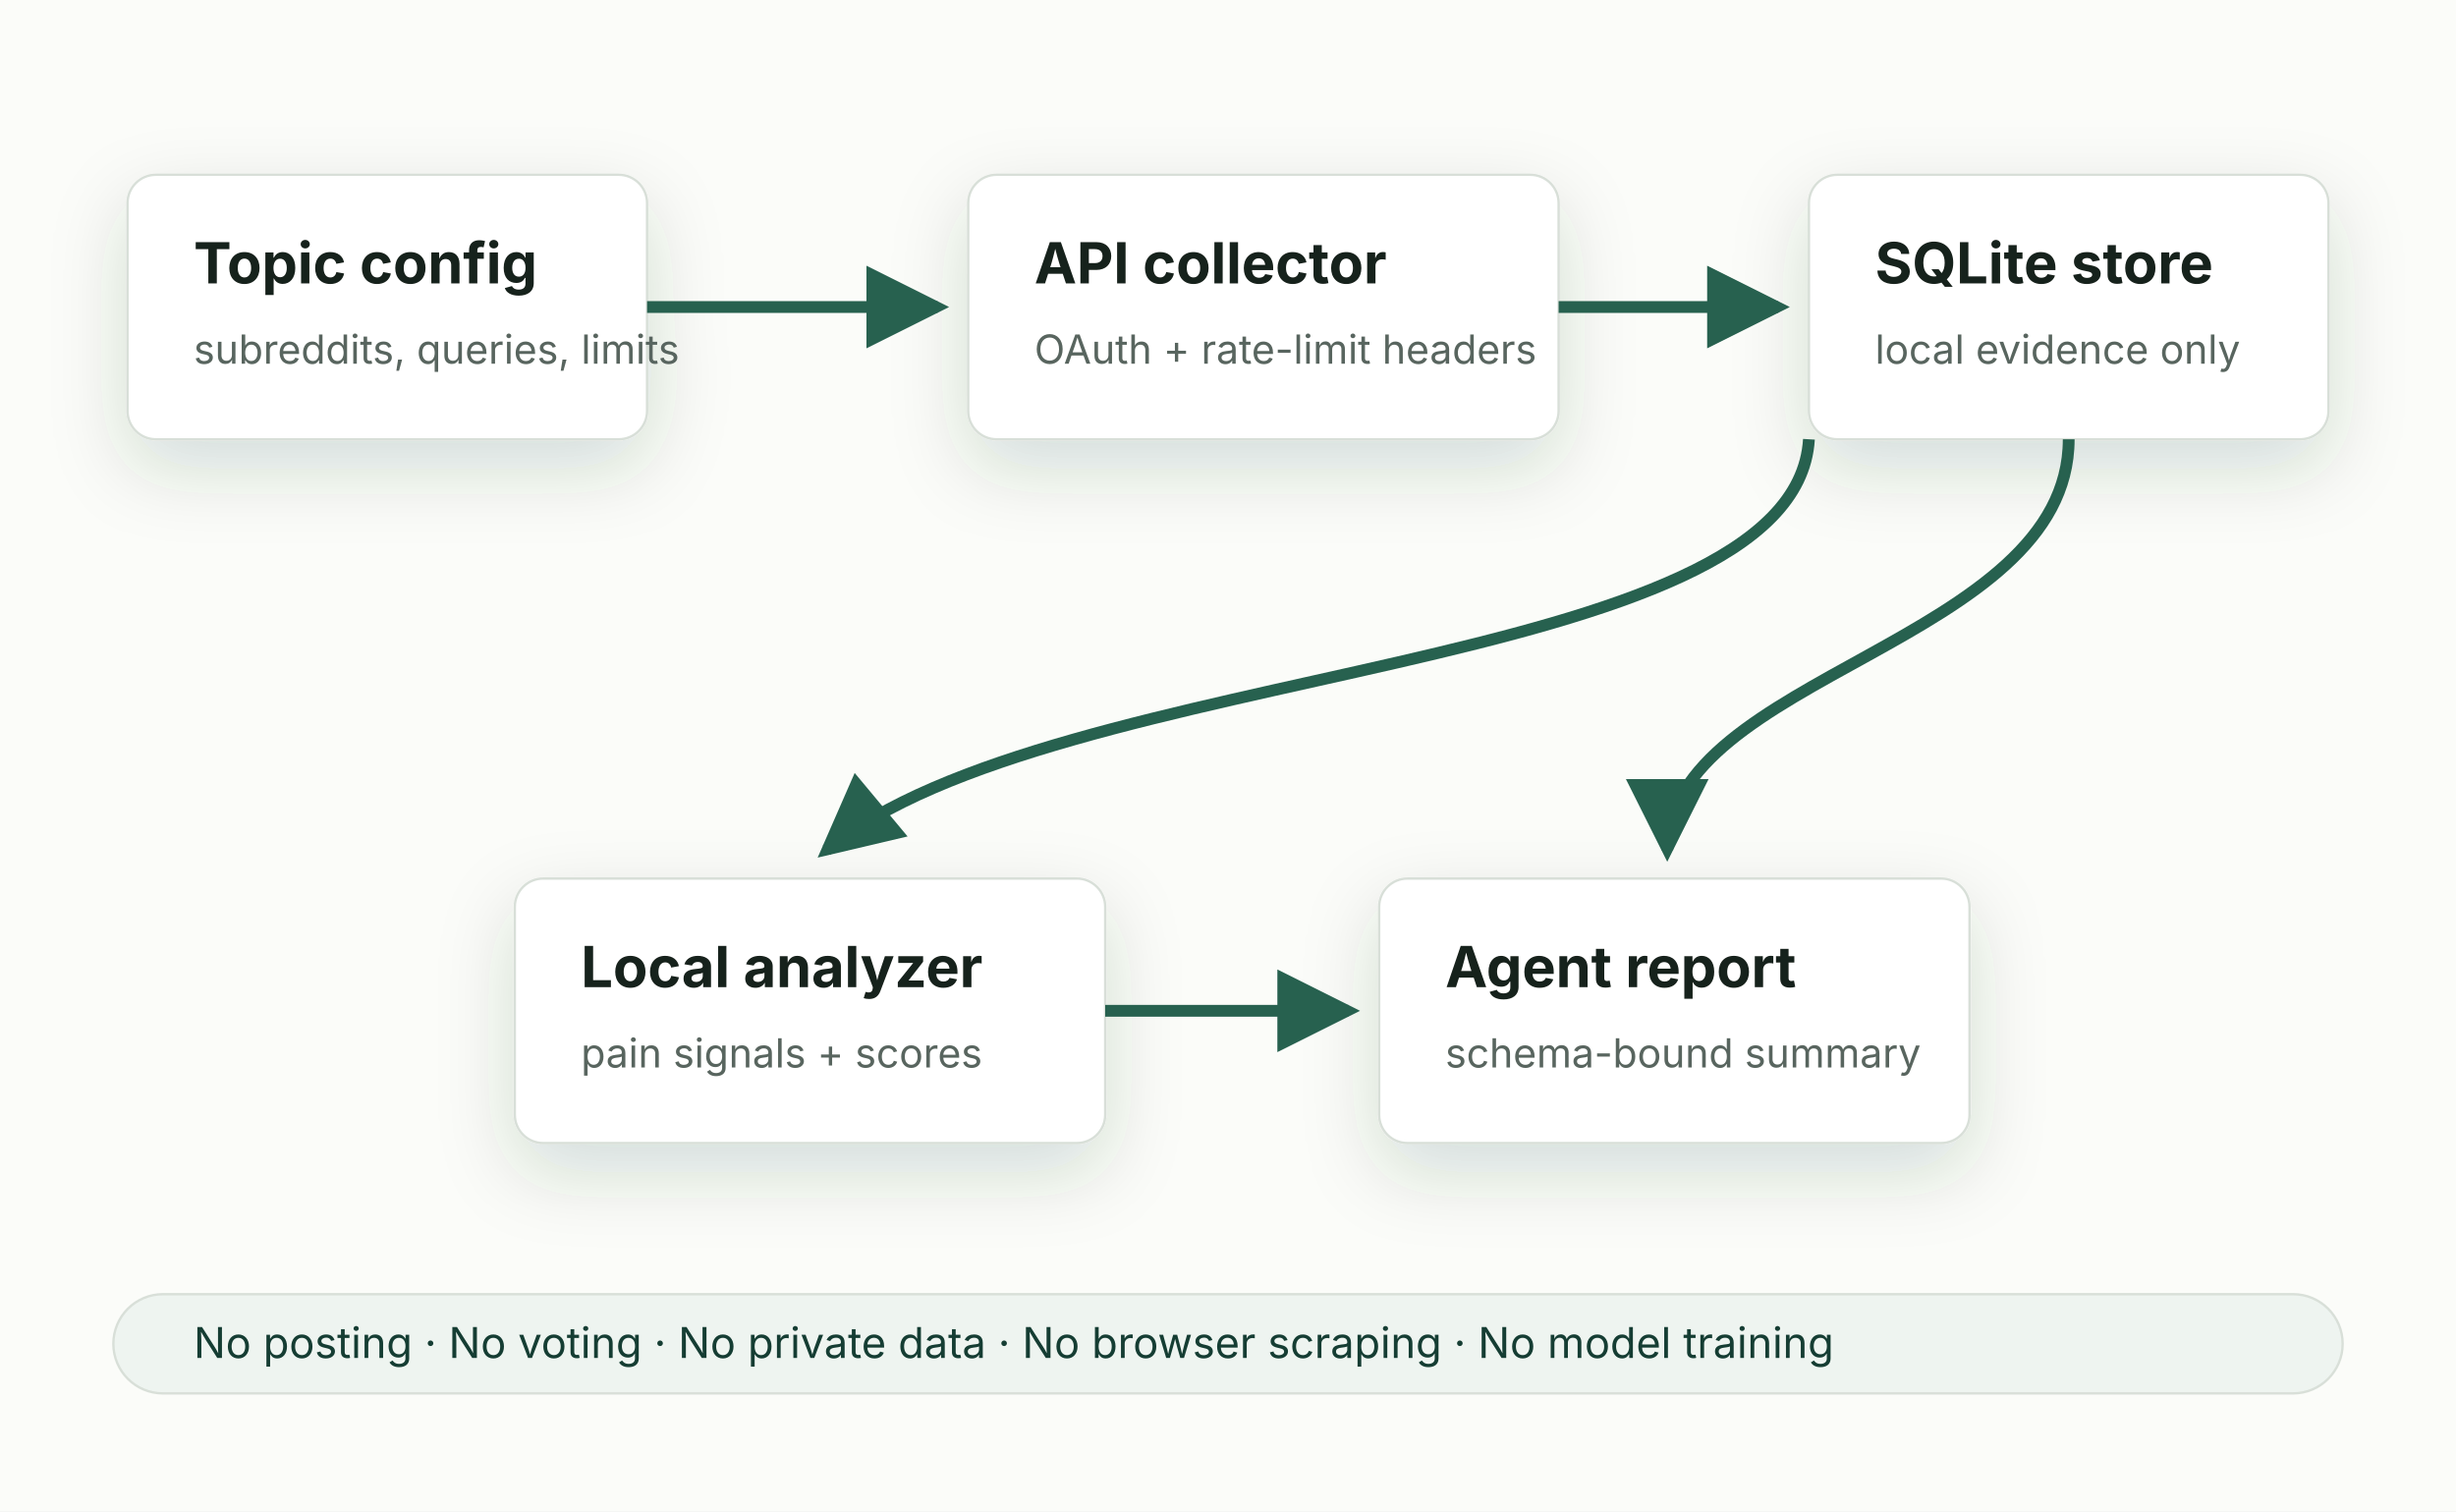
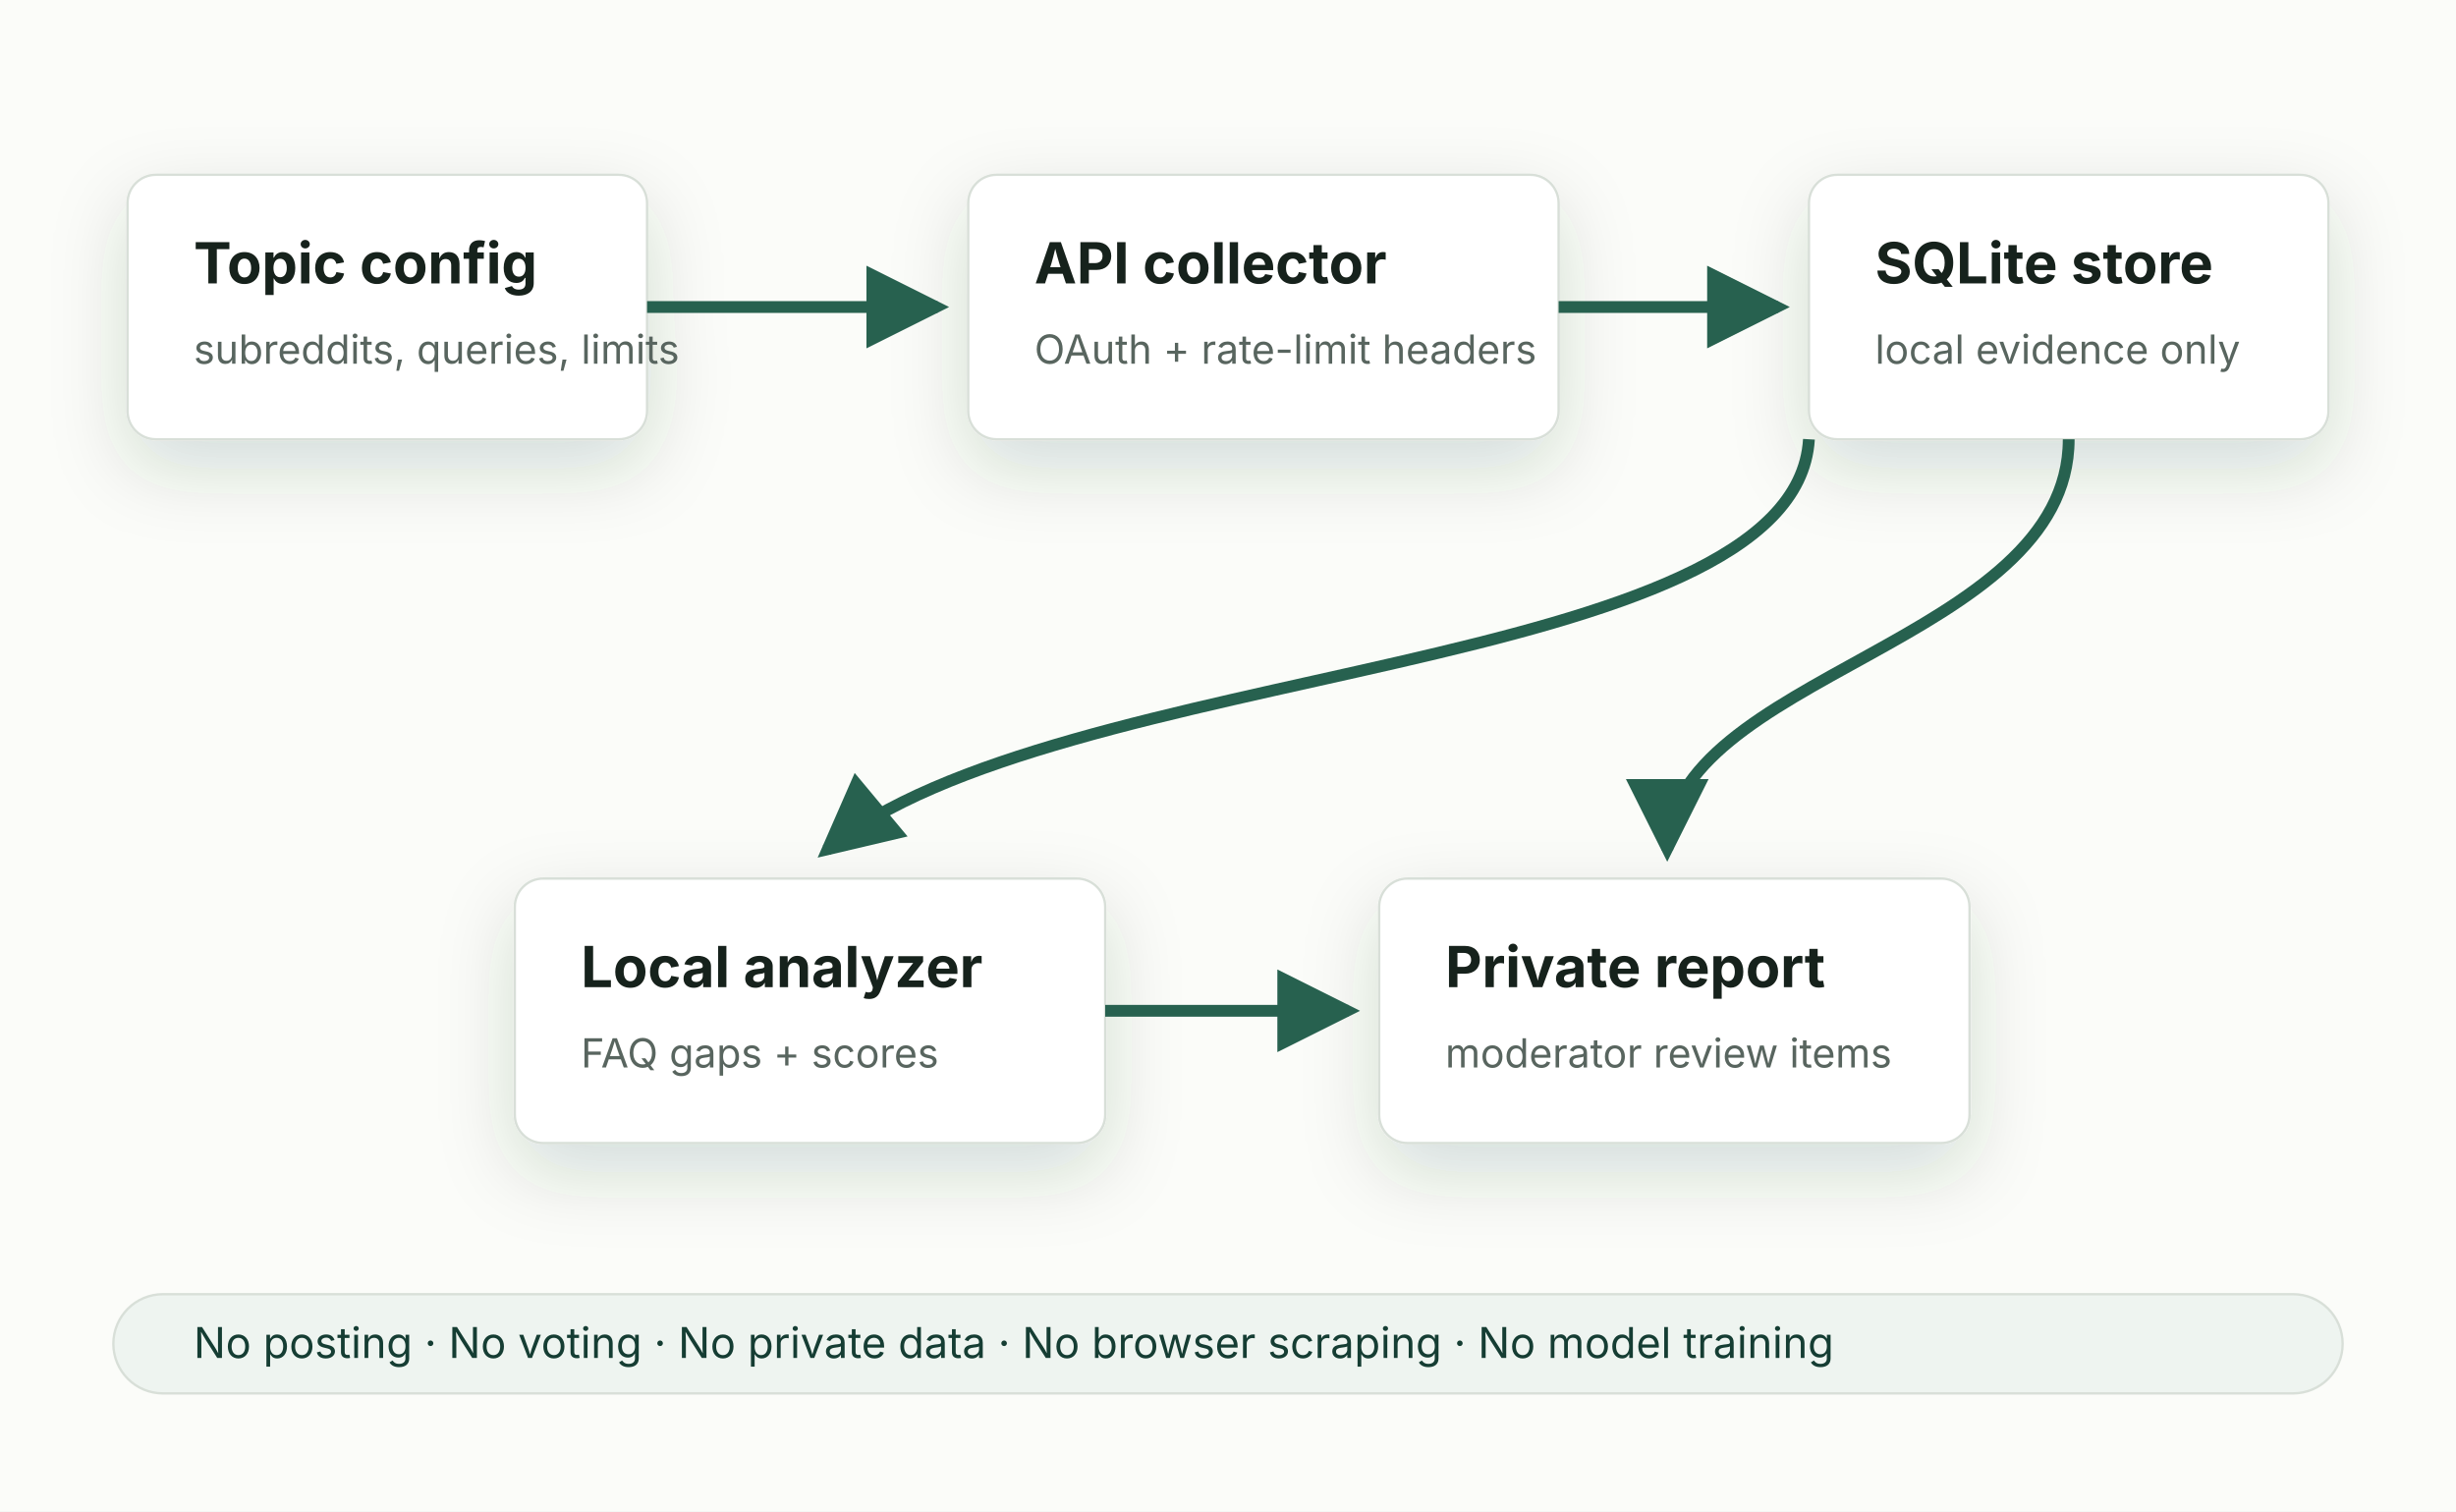
<svg xmlns="http://www.w3.org/2000/svg" width="1040" height="640" viewBox="0 0 1040 640" role="img" aria-labelledby="title desc">
  <defs>
    <filter id="shadow" x="-20%" y="-20%" width="140%" height="140%">
      <feDropShadow dx="0" dy="12" stdDeviation="16" flood-color="#153d33" flood-opacity="0.16" />
    </filter>
    <marker id="arrow" viewBox="0 0 10 10" refX="8.6" refY="5" markerWidth="7" markerHeight="7" orient="auto-start-reverse">
      <path d="M 0 0 L 10 5 L 0 10 z" fill="#27614f" />
    </marker>
  </defs>
  <rect width="1040" height="640" fill="#fbfcf9" />
  <g filter="url(#shadow)">
    <rect x="54" y="74" width="220" height="112" rx="12" fill="#ffffff" stroke="#d8dfd8" />
    <text x="82" y="120" font-family="Inter, Arial, sans-serif" font-size="24" font-weight="700" fill="#17201a">Topic config</text>
    <text x="82" y="154" font-family="Inter, Arial, sans-serif" font-size="17" fill="#59655e">subreddits, queries, limits</text>
    <rect x="410" y="74" width="250" height="112" rx="12" fill="#ffffff" stroke="#d8dfd8" />
    <text x="438" y="120" font-family="Inter, Arial, sans-serif" font-size="24" font-weight="700" fill="#17201a">API collector</text>
    <text x="438" y="154" font-family="Inter, Arial, sans-serif" font-size="17" fill="#59655e">OAuth + rate-limit headers</text>
    <rect x="766" y="74" width="220" height="112" rx="12" fill="#ffffff" stroke="#d8dfd8" />
    <text x="794" y="120" font-family="Inter, Arial, sans-serif" font-size="24" font-weight="700" fill="#17201a">SQLite store</text>
    <text x="794" y="154" font-family="Inter, Arial, sans-serif" font-size="17" fill="#59655e">local evidence only</text>
    <rect x="218" y="372" width="250" height="112" rx="12" fill="#ffffff" stroke="#d8dfd8" />
    <text x="246" y="418" font-family="Inter, Arial, sans-serif" font-size="24" font-weight="700" fill="#17201a">Local analyzer</text>
-     <text x="246" y="452" font-family="Inter, Arial, sans-serif" font-size="17" fill="#59655e">pain signals + scores</text>
+     <text x="246" y="452" font-family="Inter, Arial, sans-serif" font-size="17" fill="#59655e">FAQ gaps + scores</text>
    <rect x="584" y="372" width="250" height="112" rx="12" fill="#ffffff" stroke="#d8dfd8" />
-     <text x="612" y="418" font-family="Inter, Arial, sans-serif" font-size="24" font-weight="700" fill="#17201a">Agent report</text>
-     <text x="612" y="452" font-family="Inter, Arial, sans-serif" font-size="17" fill="#59655e">schema-bound summary</text>
+     <text x="612" y="418" font-family="Inter, Arial, sans-serif" font-size="24" font-weight="700" fill="#17201a">Private report</text>
+     <text x="612" y="452" font-family="Inter, Arial, sans-serif" font-size="17" fill="#59655e">moderator review items</text>
  </g>
  <path d="M 274 130 H 397" fill="none" stroke="#27614f" stroke-width="5" marker-end="url(#arrow)" />
  <path d="M 660 130 H 753" fill="none" stroke="#27614f" stroke-width="5" marker-end="url(#arrow)" />
  <path d="M 876 186 C 876 272 706 286 706 360" fill="none" stroke="#27614f" stroke-width="5" marker-end="url(#arrow)" />
  <path d="M 766 186 C 760 286 446 280 350 360" fill="none" stroke="#27614f" stroke-width="5" marker-end="url(#arrow)" />
  <path d="M 468 428 H 571" fill="none" stroke="#27614f" stroke-width="5" marker-end="url(#arrow)" />
  <g>
    <rect x="48" y="548" width="944" height="42" rx="21" fill="#eef4f0" stroke="#d8dfd8" />
    <text x="82" y="575" font-family="Inter, Arial, sans-serif" font-size="18" fill="#153d33">No posting · No voting · No private data · No browser scraping · No model training</text>
  </g>
</svg>
